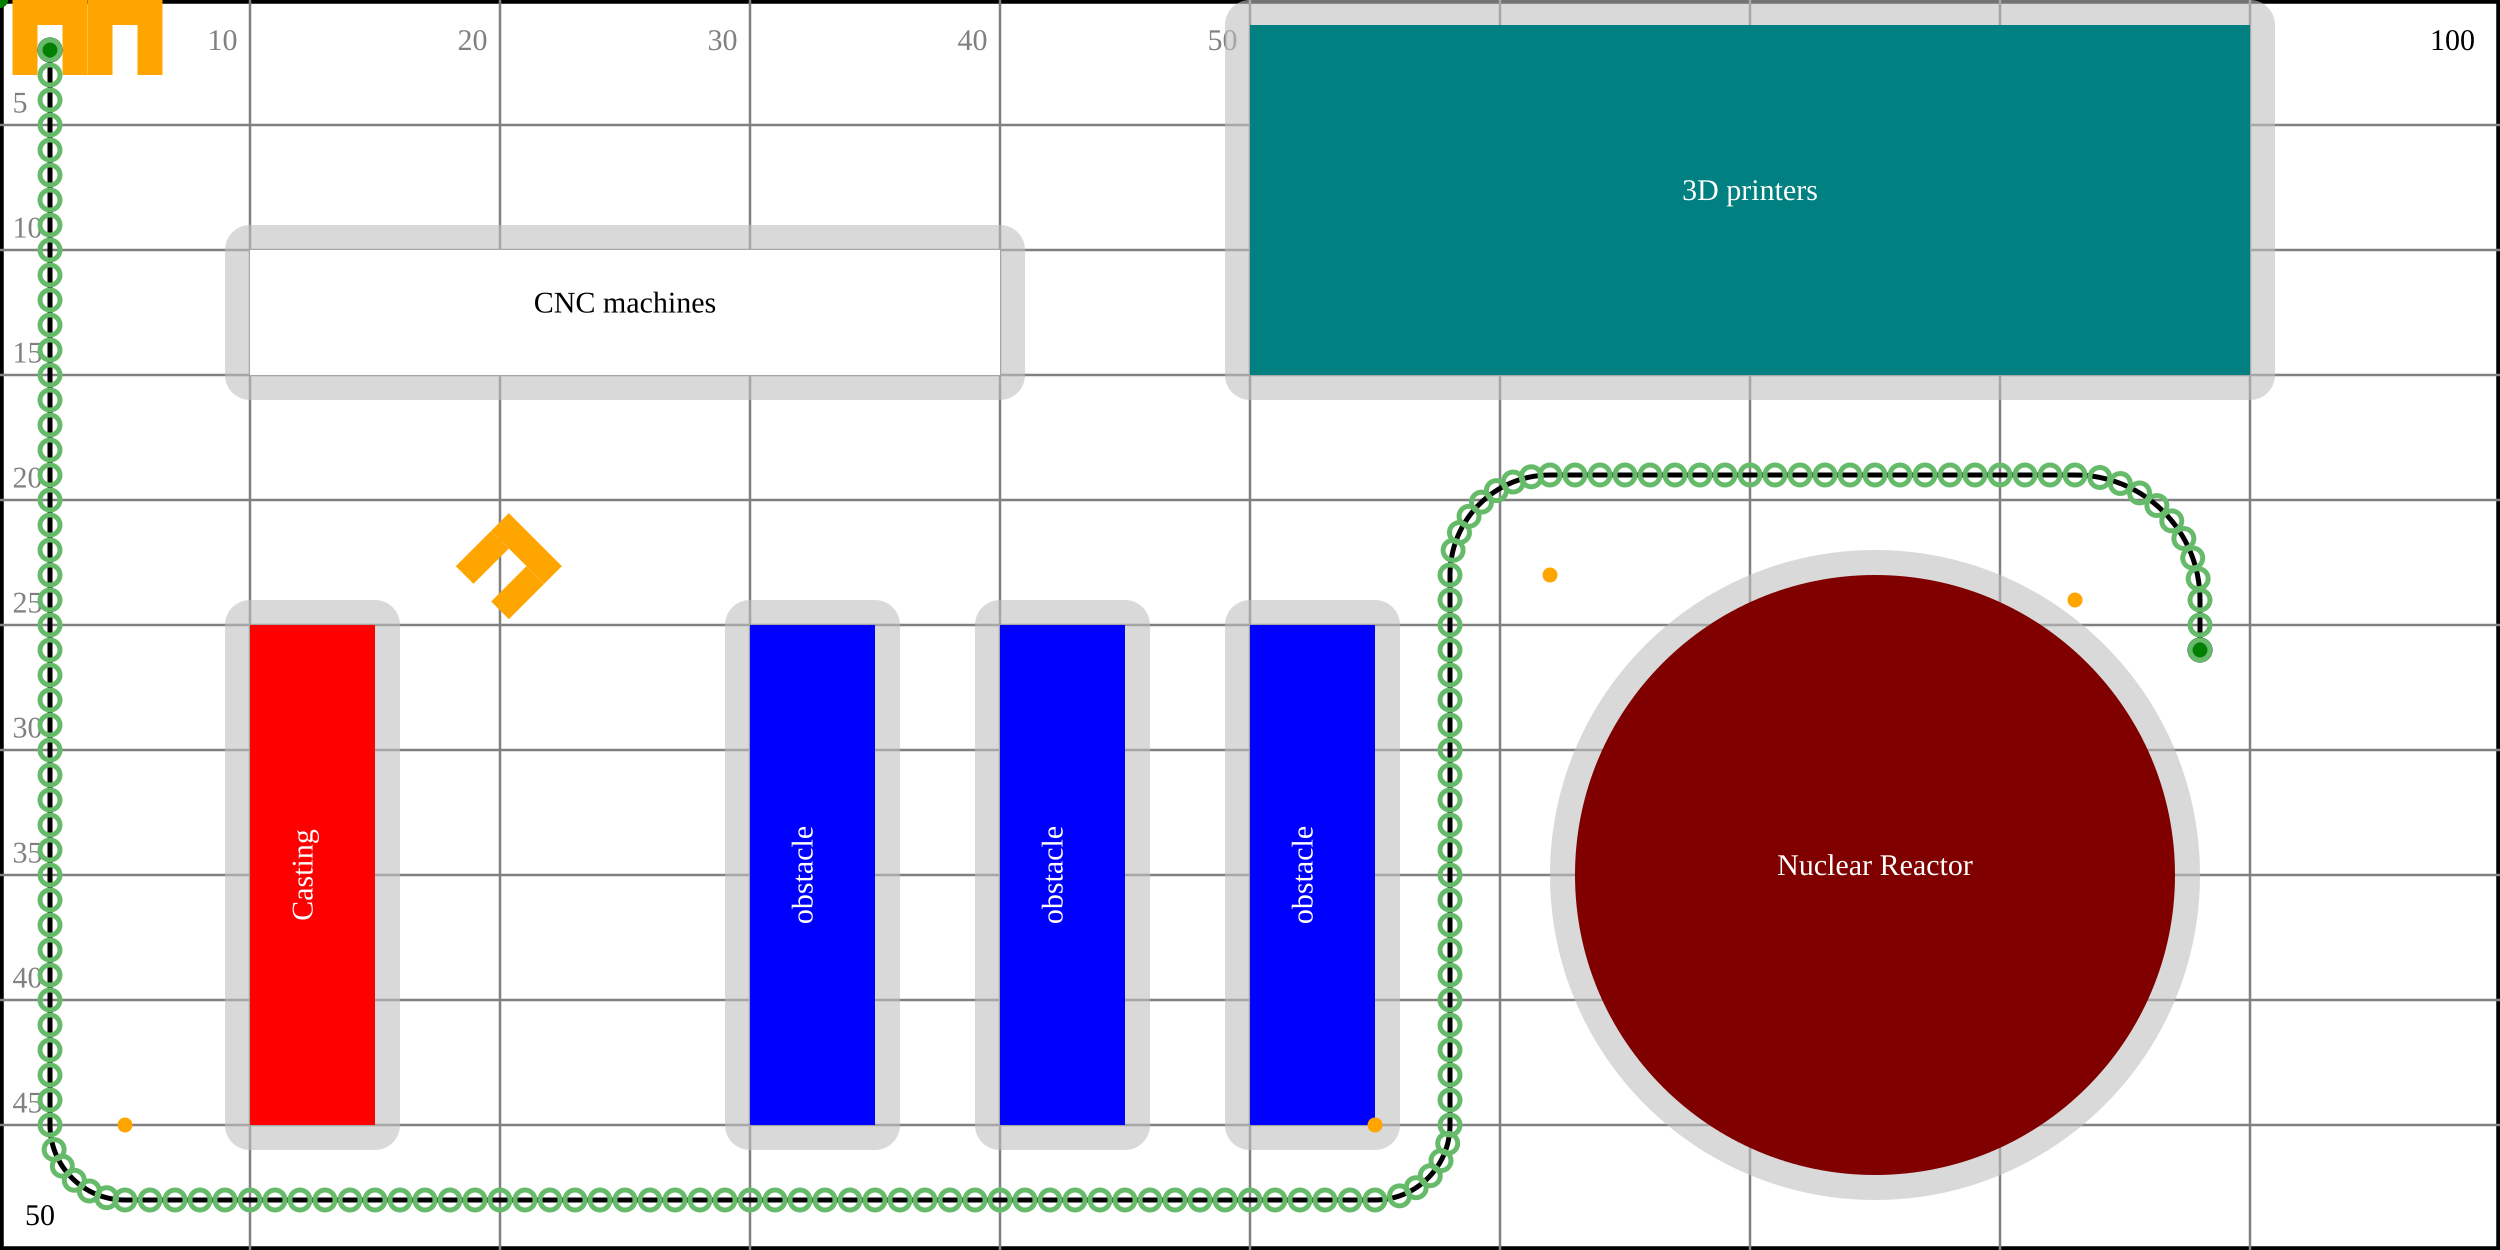
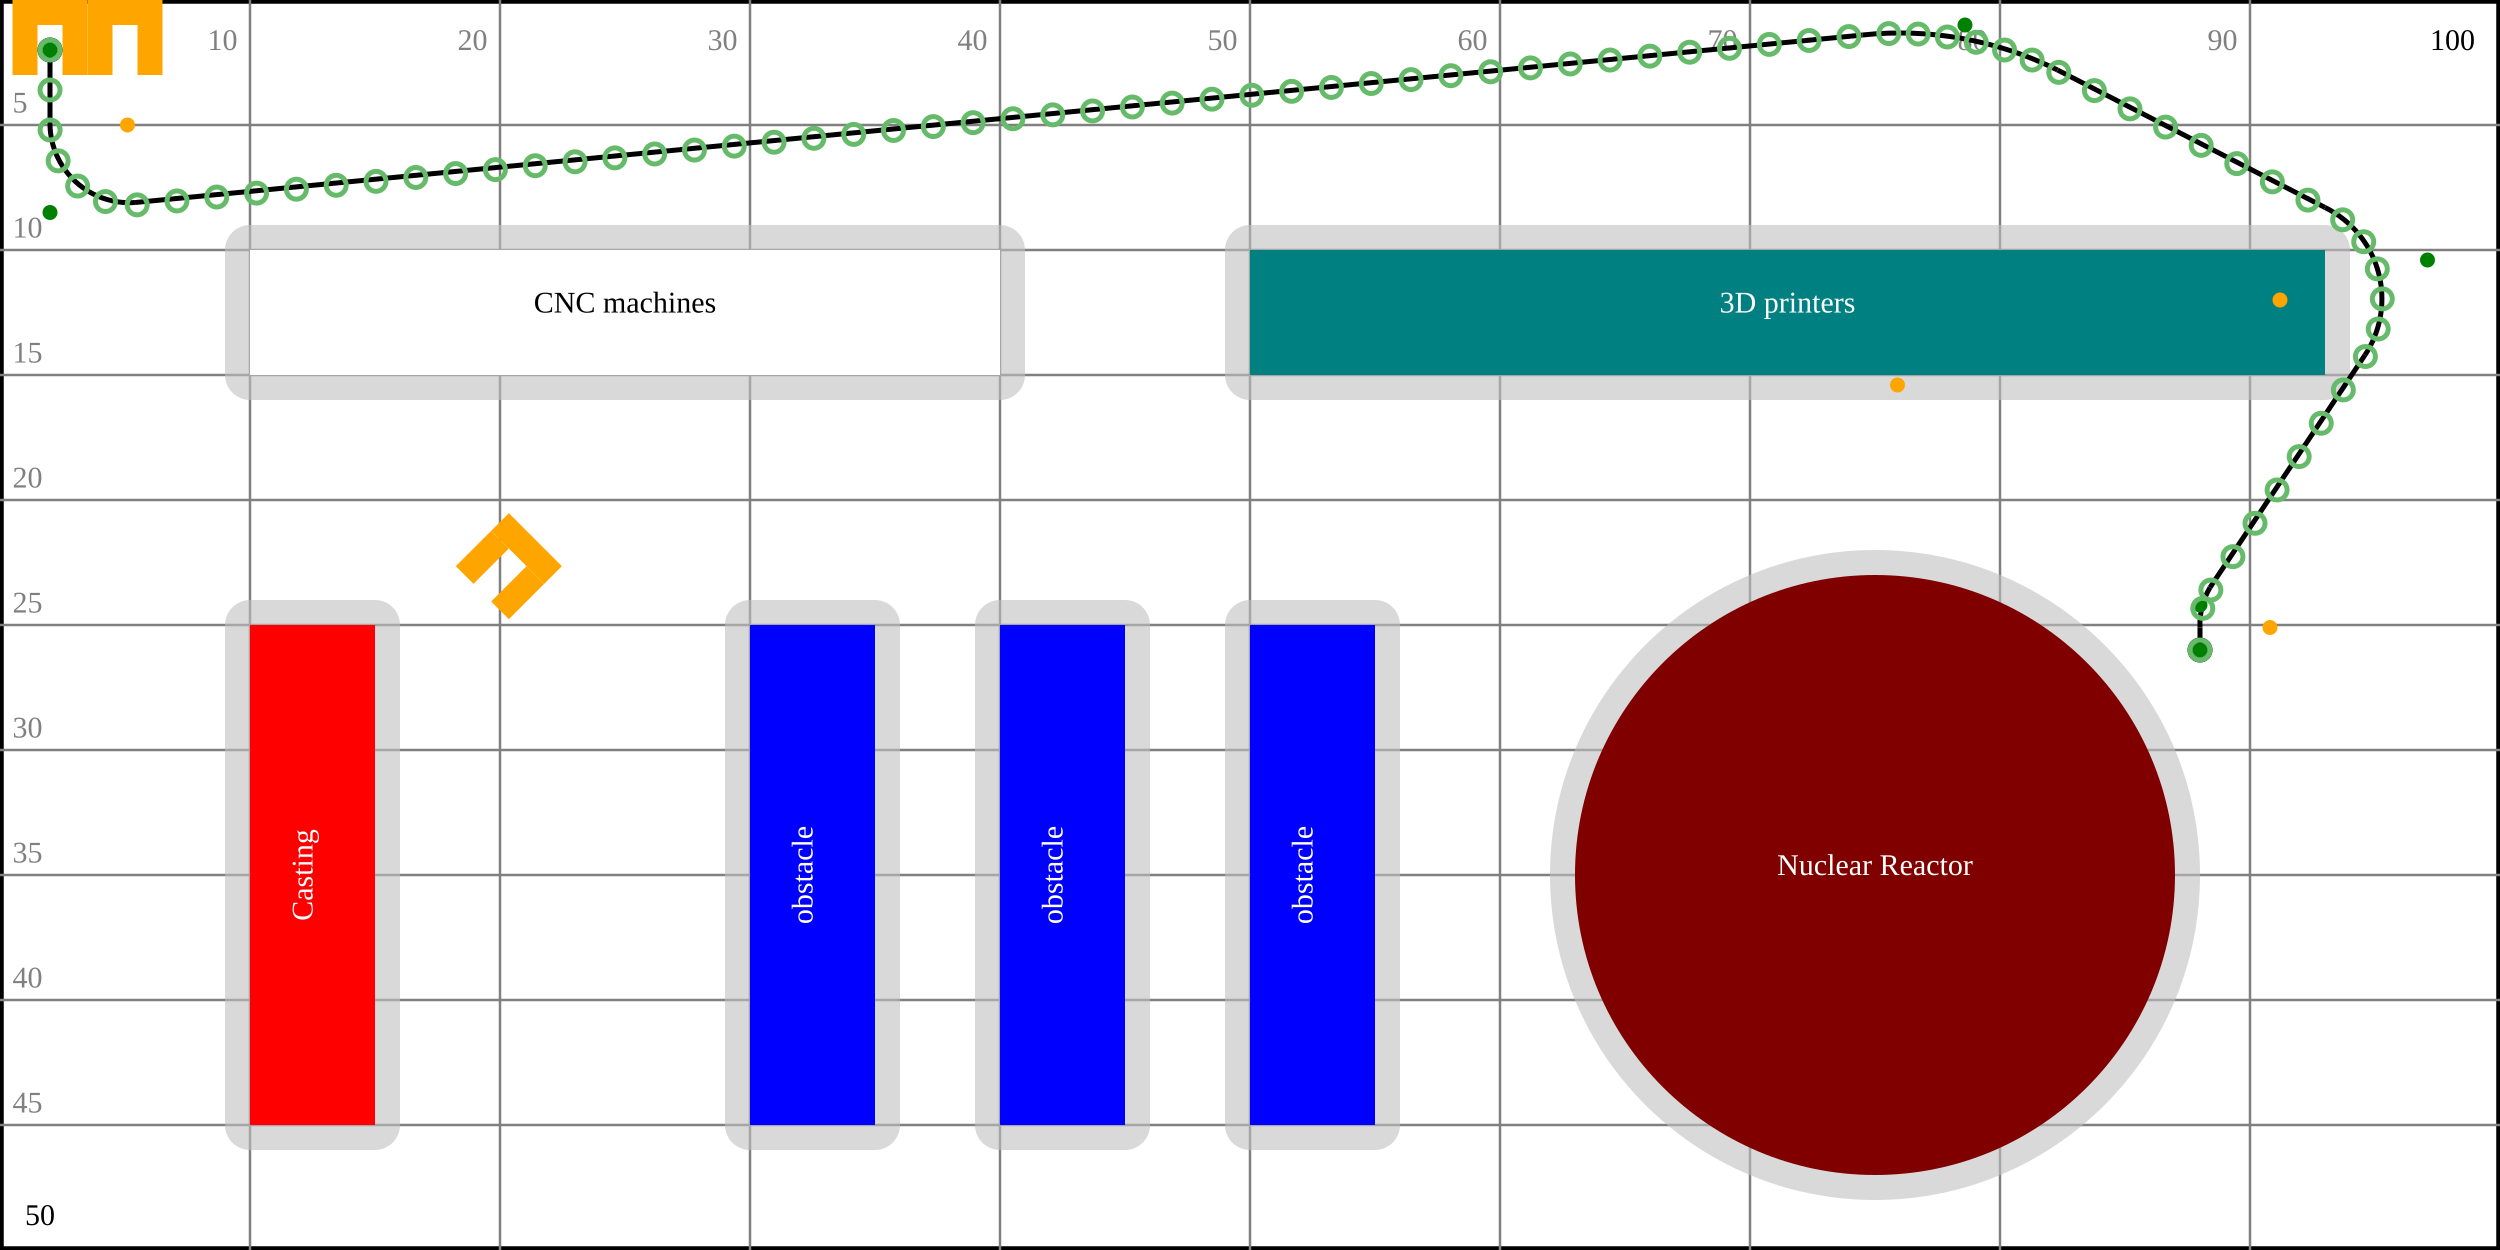
<svg xmlns="http://www.w3.org/2000/svg" width="1000" height="500" version="1.1">
  <rect x="0" y="0" width="1000" height="500" fill="none" stroke="black" stroke-width="3" />
  <text x="990" y="20" font-size="12" text-anchor="end">100</text>
  <text x="10" y="490" font-size="12">50</text>
  <line x1="0" y1="50" x2="1000" y2="50" stroke="gray" stroke-width="1" />
  <text x="5" y="45" font-size="12" fill="gray">5</text>
  <line x1="100" y1="0" x2="100" y2="500" stroke="gray" stroke-width="1" />
  <text x="95" y="20" font-size="12" fill="gray" text-anchor="end">10</text>
  <line x1="0" y1="100" x2="1000" y2="100" stroke="gray" stroke-width="1" />
  <text x="5" y="95" font-size="12" fill="gray">10</text>
  <line x1="200" y1="0" x2="200" y2="500" stroke="gray" stroke-width="1" />
  <text x="195" y="20" font-size="12" fill="gray" text-anchor="end">20</text>
  <line x1="0" y1="150" x2="1000" y2="150" stroke="gray" stroke-width="1" />
  <text x="5" y="145" font-size="12" fill="gray">15</text>
  <line x1="300" y1="0" x2="300" y2="500" stroke="gray" stroke-width="1" />
  <text x="295" y="20" font-size="12" fill="gray" text-anchor="end">30</text>
  <line x1="0" y1="200" x2="1000" y2="200" stroke="gray" stroke-width="1" />
  <text x="5" y="195" font-size="12" fill="gray">20</text>
  <line x1="400" y1="0" x2="400" y2="500" stroke="gray" stroke-width="1" />
  <text x="395" y="20" font-size="12" fill="gray" text-anchor="end">40</text>
  <line x1="0" y1="250" x2="1000" y2="250" stroke="gray" stroke-width="1" />
  <text x="5" y="245" font-size="12" fill="gray">25</text>
  <line x1="500" y1="0" x2="500" y2="500" stroke="gray" stroke-width="1" />
  <text x="495" y="20" font-size="12" fill="gray" text-anchor="end">50</text>
  <line x1="0" y1="300" x2="1000" y2="300" stroke="gray" stroke-width="1" />
  <text x="5" y="295" font-size="12" fill="gray">30</text>
  <line x1="600" y1="0" x2="600" y2="500" stroke="gray" stroke-width="1" />
  <text x="595" y="20" font-size="12" fill="gray" text-anchor="end">60</text>
  <line x1="0" y1="350" x2="1000" y2="350" stroke="gray" stroke-width="1" />
  <text x="5" y="345" font-size="12" fill="gray">35</text>
  <line x1="700" y1="0" x2="700" y2="500" stroke="gray" stroke-width="1" />
  <text x="695" y="20" font-size="12" fill="gray" text-anchor="end">70</text>
  <line x1="0" y1="400" x2="1000" y2="400" stroke="gray" stroke-width="1" />
  <text x="5" y="395" font-size="12" fill="gray">40</text>
  <line x1="800" y1="0" x2="800" y2="500" stroke="gray" stroke-width="1" />
  <text x="795" y="20" font-size="12" fill="gray" text-anchor="end">80</text>
  <line x1="0" y1="450" x2="1000" y2="450" stroke="gray" stroke-width="1" />
  <text x="5" y="445" font-size="12" fill="gray">45</text>
  <line x1="900" y1="0" x2="900" y2="500" stroke="gray" stroke-width="1" />
  <text x="895" y="20" font-size="12" fill="gray" text-anchor="end">90</text>
  <rect x="90" y="90" width="320" height="70" rx="10" ry="10" fill="rgba(192,192,192,0.6)" />
  <rect x="100" y="100" width="300" height="50" fill="rgb(255,255,255)" />
  <text x="250" y="125" fill="rgb(0,0,0)" text-anchor="middle" alignment-baseline="middle">CNC machines</text>
-   <rect x="490" y="0" width="420" height="160" rx="10" ry="10" fill="rgba(192,192,192,0.6)" />
-   <rect x="500" y="10" width="400" height="140" fill="rgb(0,128,128)" />
-   <text x="700" y="80" fill="rgb(255,255,255)" text-anchor="middle" alignment-baseline="middle">3D printers</text>
+   <rect x="490" y="90" width="450" height="70" rx="10" ry="10" fill="rgba(192,192,192,0.6)" />
+   <rect x="500" y="100" width="430" height="50" fill="rgb(0,128,128)" />
+   <text x="715" y="125" fill="rgb(255,255,255)" text-anchor="middle" alignment-baseline="middle">3D printers</text>
  <rect x="90" y="240" width="70" height="220" rx="10" ry="10" fill="rgba(192,192,192,0.6)" />
  <rect x="100" y="250" width="50" height="200" fill="rgb(255,0,0)" />
  <text x="125" y="350" fill="rgb(255,255,255)" text-anchor="middle" alignment-baseline="middle" transform="rotate(270 125,350)">Casting</text>
  <rect x="290" y="240" width="70" height="220" rx="10" ry="10" fill="rgba(192,192,192,0.6)" />
  <rect x="300" y="250" width="50" height="200" fill="rgb(0,0,255)" />
  <text x="325" y="350" fill="rgb(255,255,255)" text-anchor="middle" alignment-baseline="middle" transform="rotate(270 325,350)">obstacle</text>
  <rect x="390" y="240" width="70" height="220" rx="10" ry="10" fill="rgba(192,192,192,0.6)" />
  <rect x="400" y="250" width="50" height="200" fill="rgb(0,0,255)" />
  <text x="425" y="350" fill="rgb(255,255,255)" text-anchor="middle" alignment-baseline="middle" transform="rotate(270 425,350)">obstacle</text>
  <rect x="490" y="240" width="70" height="220" rx="10" ry="10" fill="rgba(192,192,192,0.6)" />
  <rect x="500" y="250" width="50" height="200" fill="rgb(0,0,255)" />
  <text x="525" y="350" fill="rgb(255,255,255)" text-anchor="middle" alignment-baseline="middle" transform="rotate(270 525,350)">obstacle</text>
  <circle cx="750" cy="350" r="130" fill="rgba(192,192,192,0.6)" />
  <circle cx="750" cy="350" r="120" fill="rgb(128,0,0)" />
  <text x="750" y="350" fill="rgb(255,255,255)" text-anchor="middle" alignment-baseline="middle">Nuclear Reactor</text>
-   <rect x="3.55271e-15" y="15" width="20" height="10" fill="rgb(255,165,0)" transform="rotate(90 10 20)" />
+   <rect x="4.44089e-15" y="15" width="20" height="10" fill="rgb(255,165,0)" transform="rotate(90 10 20)" />
  <rect x="15" y="-10" width="10" height="30" fill="rgb(255,165,0)" transform="rotate(90 20 5)" />
  <rect x="20" y="15" width="20" height="10" fill="rgb(255,165,0)" transform="rotate(90 30 20)" />
  <rect x="30" y="15" width="20" height="10" fill="rgb(255,165,0)" transform="rotate(90 40 20)" />
  <rect x="45" y="-10" width="10" height="30" fill="rgb(255,165,0)" transform="rotate(90 50 5)" />
  <rect x="50" y="15" width="20" height="10" fill="rgb(255,165,0)" transform="rotate(90 60 20)" />
  <rect x="182.929" y="217.929" width="20" height="10" fill="rgb(255,165,0)" transform="rotate(135 192.929 222.929)" />
  <rect x="205.607" y="204.393" width="10" height="30" fill="rgb(255,165,0)" transform="rotate(135 210.607 219.393)" />
  <rect x="197.071" y="232.071" width="20" height="10" fill="rgb(255,165,0)" transform="rotate(135 207.071 237.071)" />
  <circle cx="20" cy="20" r="4" fill="none" stroke="black" stroke-width="2" />
  <circle cx="880" cy="260" r="4" fill="none" stroke="black" stroke-width="2" />
-   <line x1="20" y1="20" x2="20" y2="450" style="stroke:black;stroke-width:2" />
-   <line x1="50" y1="480" x2="550" y2="480" style="stroke:black;stroke-width:2" />
-   <line x1="580" y1="450" x2="580" y2="230" style="stroke:black;stroke-width:2" />
-   <line x1="620" y1="190" x2="830" y2="190" style="stroke:black;stroke-width:2" />
-   <line x1="880" y1="240" x2="880" y2="260" style="stroke:black;stroke-width:2" />
-   <path d="M 20,450 A 30,30 0 0 0 50,480" fill="none" stroke="black" stroke-width="2" />
-   <path d="M 550,480 A 30,30 0 0 0 580,450" fill="none" stroke="black" stroke-width="2" />
-   <path d="M 580,230 A 40,40 0 0 1 620,190" fill="none" stroke="black" stroke-width="2" />
-   <path d="M 830,190 A 50,50 0 0 1 880,240" fill="none" stroke="black" stroke-width="2" />
+   <line x1="20" y1="20" x2="20" y2="50" style="stroke:black;stroke-width:2" />
+   <line x1="54" y1="81" x2="745" y2="14" style="stroke:black;stroke-width:2" />
+   <line x1="823" y1="28" x2="930" y2="83" style="stroke:black;stroke-width:2" />
+   <line x1="946" y1="142" x2="884" y2="235" style="stroke:black;stroke-width:2" />
+   <line x1="880" y1="251" x2="880" y2="260" style="stroke:black;stroke-width:2" />
+   <path d="M 20,50 A 31.756,31.756 0 0 0 54,81" fill="none" stroke="black" stroke-width="2" />
+   <path d="M 745,14 A 141.209,141.209 0 0 1 823,28" fill="none" stroke="black" stroke-width="2" />
+   <path d="M 930,83 A 40.682,40.682 0 0 1 946,142" fill="none" stroke="black" stroke-width="2" />
+   <path d="M 884,235 A 28.966,28.966 0 0 0 880,251" fill="none" stroke="black" stroke-width="2" />
  <circle cx="20" cy="20" r="3" fill="green" />
-   <circle cx="0" cy="0" r="3" fill="green" />
-   <circle cx="0" cy="0" r="3" fill="green" />
-   <circle cx="0" cy="0" r="3" fill="green" />
-   <circle cx="0" cy="0" r="3" fill="green" />
+   <circle cx="20" cy="85" r="3" fill="green" />
+   <circle cx="786" cy="10" r="3" fill="green" />
+   <circle cx="971" cy="104" r="3" fill="green" />
+   <circle cx="880" cy="242" r="3" fill="green" />
  <circle cx="880" cy="260" r="3" fill="green" />
-   <circle cx="0" cy="0" r="3" fill="green" />
-   <circle cx="0" cy="0" r="3" fill="green" />
-   <circle cx="0" cy="0" r="3" fill="green" />
-   <circle cx="0" cy="0" r="3" fill="green" />
-   <circle cx="50" cy="450" r="3" fill="orange" />
-   <circle cx="550" cy="450" r="3" fill="orange" />
-   <circle cx="620" cy="230" r="3" fill="orange" />
-   <circle cx="830" cy="240" r="3" fill="orange" />
+   <circle cx="-2147483648" cy="-2147483648" r="3" fill="green" />
+   <circle cx="-2147483648" cy="-2147483648" r="3" fill="green" />
+   <circle cx="-2147483648" cy="-2147483648" r="3" fill="green" />
+   <circle cx="-2147483648" cy="-2147483648" r="3" fill="green" />
+   <circle cx="51" cy="50" r="3" fill="orange" />
+   <circle cx="759" cy="154" r="3" fill="orange" />
+   <circle cx="912" cy="120" r="3" fill="orange" />
+   <circle cx="908" cy="251" r="3" fill="orange" />
  <circle cx="20" cy="20" r="4" fill="none" stroke="#66BB6A" stroke-width="2" />
-   <circle cx="20" cy="30" r="4" fill="none" stroke="#66BB6A" stroke-width="2" />
-   <circle cx="20" cy="40" r="4" fill="none" stroke="#66BB6A" stroke-width="2" />
-   <circle cx="20" cy="50" r="4" fill="none" stroke="#66BB6A" stroke-width="2" />
-   <circle cx="20" cy="60" r="4" fill="none" stroke="#66BB6A" stroke-width="2" />
-   <circle cx="20" cy="70" r="4" fill="none" stroke="#66BB6A" stroke-width="2" />
-   <circle cx="20" cy="80" r="4" fill="none" stroke="#66BB6A" stroke-width="2" />
-   <circle cx="20" cy="90" r="4" fill="none" stroke="#66BB6A" stroke-width="2" />
-   <circle cx="20" cy="100" r="4" fill="none" stroke="#66BB6A" stroke-width="2" />
-   <circle cx="20" cy="110" r="4" fill="none" stroke="#66BB6A" stroke-width="2" />
-   <circle cx="20" cy="120" r="4" fill="none" stroke="#66BB6A" stroke-width="2" />
-   <circle cx="20" cy="130" r="4" fill="none" stroke="#66BB6A" stroke-width="2" />
-   <circle cx="20" cy="140" r="4" fill="none" stroke="#66BB6A" stroke-width="2" />
-   <circle cx="20" cy="150" r="4" fill="none" stroke="#66BB6A" stroke-width="2" />
-   <circle cx="20" cy="160" r="4" fill="none" stroke="#66BB6A" stroke-width="2" />
-   <circle cx="20" cy="170" r="4" fill="none" stroke="#66BB6A" stroke-width="2" />
-   <circle cx="20" cy="180" r="4" fill="none" stroke="#66BB6A" stroke-width="2" />
-   <circle cx="20" cy="190" r="4" fill="none" stroke="#66BB6A" stroke-width="2" />
-   <circle cx="20" cy="200" r="4" fill="none" stroke="#66BB6A" stroke-width="2" />
-   <circle cx="20" cy="210" r="4" fill="none" stroke="#66BB6A" stroke-width="2" />
-   <circle cx="20" cy="220" r="4" fill="none" stroke="#66BB6A" stroke-width="2" />
-   <circle cx="20" cy="230" r="4" fill="none" stroke="#66BB6A" stroke-width="2" />
-   <circle cx="20" cy="240" r="4" fill="none" stroke="#66BB6A" stroke-width="2" />
-   <circle cx="20" cy="250" r="4" fill="none" stroke="#66BB6A" stroke-width="2" />
-   <circle cx="20" cy="260" r="4" fill="none" stroke="#66BB6A" stroke-width="2" />
-   <circle cx="20" cy="270" r="4" fill="none" stroke="#66BB6A" stroke-width="2" />
-   <circle cx="20" cy="280" r="4" fill="none" stroke="#66BB6A" stroke-width="2" />
-   <circle cx="20" cy="290" r="4" fill="none" stroke="#66BB6A" stroke-width="2" />
-   <circle cx="20" cy="300" r="4" fill="none" stroke="#66BB6A" stroke-width="2" />
-   <circle cx="20" cy="310" r="4" fill="none" stroke="#66BB6A" stroke-width="2" />
-   <circle cx="20" cy="320" r="4" fill="none" stroke="#66BB6A" stroke-width="2" />
-   <circle cx="20" cy="330" r="4" fill="none" stroke="#66BB6A" stroke-width="2" />
-   <circle cx="20" cy="340" r="4" fill="none" stroke="#66BB6A" stroke-width="2" />
-   <circle cx="20" cy="350" r="4" fill="none" stroke="#66BB6A" stroke-width="2" />
-   <circle cx="20" cy="360" r="4" fill="none" stroke="#66BB6A" stroke-width="2" />
-   <circle cx="20" cy="370" r="4" fill="none" stroke="#66BB6A" stroke-width="2" />
-   <circle cx="20" cy="380" r="4" fill="none" stroke="#66BB6A" stroke-width="2" />
-   <circle cx="20" cy="390" r="4" fill="none" stroke="#66BB6A" stroke-width="2" />
-   <circle cx="20" cy="400" r="4" fill="none" stroke="#66BB6A" stroke-width="2" />
-   <circle cx="20" cy="410" r="4" fill="none" stroke="#66BB6A" stroke-width="2" />
-   <circle cx="20" cy="420" r="4" fill="none" stroke="#66BB6A" stroke-width="2" />
-   <circle cx="20" cy="430" r="4" fill="none" stroke="#66BB6A" stroke-width="2" />
-   <circle cx="20" cy="440" r="4" fill="none" stroke="#66BB6A" stroke-width="2" />
-   <circle cx="20" cy="450" r="4" fill="none" stroke="#66BB6A" stroke-width="2" />
-   <circle cx="21.651" cy="459.816" r="4" fill="none" stroke="#66BB6A" stroke-width="2" />
-   <circle cx="24.92" cy="466.461" r="4" fill="none" stroke="#66BB6A" stroke-width="2" />
-   <circle cx="29.717" cy="472.104" r="4" fill="none" stroke="#66BB6A" stroke-width="2" />
-   <circle cx="35.749" cy="476.399" r="4" fill="none" stroke="#66BB6A" stroke-width="2" />
-   <circle cx="42.651" cy="479.086" r="4" fill="none" stroke="#66BB6A" stroke-width="2" />
-   <circle cx="50" cy="480" r="4" fill="none" stroke="#66BB6A" stroke-width="2" />
-   <circle cx="60" cy="480" r="4" fill="none" stroke="#66BB6A" stroke-width="2" />
-   <circle cx="70" cy="480" r="4" fill="none" stroke="#66BB6A" stroke-width="2" />
-   <circle cx="80" cy="480" r="4" fill="none" stroke="#66BB6A" stroke-width="2" />
-   <circle cx="90" cy="480" r="4" fill="none" stroke="#66BB6A" stroke-width="2" />
-   <circle cx="100" cy="480" r="4" fill="none" stroke="#66BB6A" stroke-width="2" />
-   <circle cx="110" cy="480" r="4" fill="none" stroke="#66BB6A" stroke-width="2" />
-   <circle cx="120" cy="480" r="4" fill="none" stroke="#66BB6A" stroke-width="2" />
-   <circle cx="130" cy="480" r="4" fill="none" stroke="#66BB6A" stroke-width="2" />
-   <circle cx="140" cy="480" r="4" fill="none" stroke="#66BB6A" stroke-width="2" />
-   <circle cx="150" cy="480" r="4" fill="none" stroke="#66BB6A" stroke-width="2" />
-   <circle cx="160" cy="480" r="4" fill="none" stroke="#66BB6A" stroke-width="2" />
-   <circle cx="170" cy="480" r="4" fill="none" stroke="#66BB6A" stroke-width="2" />
-   <circle cx="180" cy="480" r="4" fill="none" stroke="#66BB6A" stroke-width="2" />
-   <circle cx="190" cy="480" r="4" fill="none" stroke="#66BB6A" stroke-width="2" />
-   <circle cx="200" cy="480" r="4" fill="none" stroke="#66BB6A" stroke-width="2" />
-   <circle cx="210" cy="480" r="4" fill="none" stroke="#66BB6A" stroke-width="2" />
-   <circle cx="220" cy="480" r="4" fill="none" stroke="#66BB6A" stroke-width="2" />
-   <circle cx="230" cy="480" r="4" fill="none" stroke="#66BB6A" stroke-width="2" />
-   <circle cx="240" cy="480" r="4" fill="none" stroke="#66BB6A" stroke-width="2" />
-   <circle cx="250" cy="480" r="4" fill="none" stroke="#66BB6A" stroke-width="2" />
-   <circle cx="260" cy="480" r="4" fill="none" stroke="#66BB6A" stroke-width="2" />
-   <circle cx="270" cy="480" r="4" fill="none" stroke="#66BB6A" stroke-width="2" />
-   <circle cx="280" cy="480" r="4" fill="none" stroke="#66BB6A" stroke-width="2" />
-   <circle cx="290" cy="480" r="4" fill="none" stroke="#66BB6A" stroke-width="2" />
-   <circle cx="300" cy="480" r="4" fill="none" stroke="#66BB6A" stroke-width="2" />
-   <circle cx="310" cy="480" r="4" fill="none" stroke="#66BB6A" stroke-width="2" />
-   <circle cx="320" cy="480" r="4" fill="none" stroke="#66BB6A" stroke-width="2" />
-   <circle cx="330" cy="480" r="4" fill="none" stroke="#66BB6A" stroke-width="2" />
-   <circle cx="340" cy="480" r="4" fill="none" stroke="#66BB6A" stroke-width="2" />
-   <circle cx="350" cy="480" r="4" fill="none" stroke="#66BB6A" stroke-width="2" />
-   <circle cx="360" cy="480" r="4" fill="none" stroke="#66BB6A" stroke-width="2" />
-   <circle cx="370" cy="480" r="4" fill="none" stroke="#66BB6A" stroke-width="2" />
-   <circle cx="380" cy="480" r="4" fill="none" stroke="#66BB6A" stroke-width="2" />
-   <circle cx="390" cy="480" r="4" fill="none" stroke="#66BB6A" stroke-width="2" />
-   <circle cx="400" cy="480" r="4" fill="none" stroke="#66BB6A" stroke-width="2" />
-   <circle cx="410" cy="480" r="4" fill="none" stroke="#66BB6A" stroke-width="2" />
-   <circle cx="420" cy="480" r="4" fill="none" stroke="#66BB6A" stroke-width="2" />
-   <circle cx="430" cy="480" r="4" fill="none" stroke="#66BB6A" stroke-width="2" />
-   <circle cx="440" cy="480" r="4" fill="none" stroke="#66BB6A" stroke-width="2" />
-   <circle cx="450" cy="480" r="4" fill="none" stroke="#66BB6A" stroke-width="2" />
-   <circle cx="460" cy="480" r="4" fill="none" stroke="#66BB6A" stroke-width="2" />
-   <circle cx="470" cy="480" r="4" fill="none" stroke="#66BB6A" stroke-width="2" />
-   <circle cx="480" cy="480" r="4" fill="none" stroke="#66BB6A" stroke-width="2" />
-   <circle cx="490" cy="480" r="4" fill="none" stroke="#66BB6A" stroke-width="2" />
-   <circle cx="500" cy="480" r="4" fill="none" stroke="#66BB6A" stroke-width="2" />
-   <circle cx="510" cy="480" r="4" fill="none" stroke="#66BB6A" stroke-width="2" />
-   <circle cx="520" cy="480" r="4" fill="none" stroke="#66BB6A" stroke-width="2" />
-   <circle cx="530" cy="480" r="4" fill="none" stroke="#66BB6A" stroke-width="2" />
-   <circle cx="540" cy="480" r="4" fill="none" stroke="#66BB6A" stroke-width="2" />
-   <circle cx="550" cy="480" r="4" fill="none" stroke="#66BB6A" stroke-width="2" />
-   <circle cx="559.816" cy="478.349" r="4" fill="none" stroke="#66BB6A" stroke-width="2" />
-   <circle cx="566.461" cy="475.08" r="4" fill="none" stroke="#66BB6A" stroke-width="2" />
-   <circle cx="572.104" cy="470.283" r="4" fill="none" stroke="#66BB6A" stroke-width="2" />
-   <circle cx="576.399" cy="464.251" r="4" fill="none" stroke="#66BB6A" stroke-width="2" />
-   <circle cx="579.086" cy="457.349" r="4" fill="none" stroke="#66BB6A" stroke-width="2" />
-   <circle cx="580" cy="450" r="4" fill="none" stroke="#66BB6A" stroke-width="2" />
-   <circle cx="580" cy="440" r="4" fill="none" stroke="#66BB6A" stroke-width="2" />
-   <circle cx="580" cy="430" r="4" fill="none" stroke="#66BB6A" stroke-width="2" />
-   <circle cx="580" cy="420" r="4" fill="none" stroke="#66BB6A" stroke-width="2" />
-   <circle cx="580" cy="410" r="4" fill="none" stroke="#66BB6A" stroke-width="2" />
-   <circle cx="580" cy="400" r="4" fill="none" stroke="#66BB6A" stroke-width="2" />
-   <circle cx="580" cy="390" r="4" fill="none" stroke="#66BB6A" stroke-width="2" />
-   <circle cx="580" cy="380" r="4" fill="none" stroke="#66BB6A" stroke-width="2" />
-   <circle cx="580" cy="370" r="4" fill="none" stroke="#66BB6A" stroke-width="2" />
-   <circle cx="580" cy="360" r="4" fill="none" stroke="#66BB6A" stroke-width="2" />
-   <circle cx="580" cy="350" r="4" fill="none" stroke="#66BB6A" stroke-width="2" />
-   <circle cx="580" cy="340" r="4" fill="none" stroke="#66BB6A" stroke-width="2" />
-   <circle cx="580" cy="330" r="4" fill="none" stroke="#66BB6A" stroke-width="2" />
-   <circle cx="580" cy="320" r="4" fill="none" stroke="#66BB6A" stroke-width="2" />
-   <circle cx="580" cy="310" r="4" fill="none" stroke="#66BB6A" stroke-width="2" />
-   <circle cx="580" cy="300" r="4" fill="none" stroke="#66BB6A" stroke-width="2" />
-   <circle cx="580" cy="290" r="4" fill="none" stroke="#66BB6A" stroke-width="2" />
-   <circle cx="580" cy="280" r="4" fill="none" stroke="#66BB6A" stroke-width="2" />
-   <circle cx="580" cy="270" r="4" fill="none" stroke="#66BB6A" stroke-width="2" />
-   <circle cx="580" cy="260" r="4" fill="none" stroke="#66BB6A" stroke-width="2" />
-   <circle cx="580" cy="250" r="4" fill="none" stroke="#66BB6A" stroke-width="2" />
-   <circle cx="580" cy="240" r="4" fill="none" stroke="#66BB6A" stroke-width="2" />
-   <circle cx="580" cy="230" r="4" fill="none" stroke="#66BB6A" stroke-width="2" />
-   <circle cx="581.244" cy="220.104" r="4" fill="none" stroke="#66BB6A" stroke-width="2" />
-   <circle cx="583.788" cy="213.01" r="4" fill="none" stroke="#66BB6A" stroke-width="2" />
-   <circle cx="587.617" cy="206.519" r="4" fill="none" stroke="#66BB6A" stroke-width="2" />
-   <circle cx="592.596" cy="200.862" r="4" fill="none" stroke="#66BB6A" stroke-width="2" />
-   <circle cx="598.548" cy="196.239" r="4" fill="none" stroke="#66BB6A" stroke-width="2" />
-   <circle cx="605.261" cy="192.815" r="4" fill="none" stroke="#66BB6A" stroke-width="2" />
-   <circle cx="612.497" cy="190.71" r="4" fill="none" stroke="#66BB6A" stroke-width="2" />
-   <circle cx="620" cy="190" r="4" fill="none" stroke="#66BB6A" stroke-width="2" />
-   <circle cx="630" cy="190" r="4" fill="none" stroke="#66BB6A" stroke-width="2" />
-   <circle cx="640" cy="190" r="4" fill="none" stroke="#66BB6A" stroke-width="2" />
-   <circle cx="650" cy="190" r="4" fill="none" stroke="#66BB6A" stroke-width="2" />
-   <circle cx="660" cy="190" r="4" fill="none" stroke="#66BB6A" stroke-width="2" />
-   <circle cx="670" cy="190" r="4" fill="none" stroke="#66BB6A" stroke-width="2" />
-   <circle cx="680" cy="190" r="4" fill="none" stroke="#66BB6A" stroke-width="2" />
-   <circle cx="690" cy="190" r="4" fill="none" stroke="#66BB6A" stroke-width="2" />
-   <circle cx="700" cy="190" r="4" fill="none" stroke="#66BB6A" stroke-width="2" />
-   <circle cx="710" cy="190" r="4" fill="none" stroke="#66BB6A" stroke-width="2" />
-   <circle cx="720" cy="190" r="4" fill="none" stroke="#66BB6A" stroke-width="2" />
-   <circle cx="730" cy="190" r="4" fill="none" stroke="#66BB6A" stroke-width="2" />
-   <circle cx="740" cy="190" r="4" fill="none" stroke="#66BB6A" stroke-width="2" />
-   <circle cx="750" cy="190" r="4" fill="none" stroke="#66BB6A" stroke-width="2" />
-   <circle cx="760" cy="190" r="4" fill="none" stroke="#66BB6A" stroke-width="2" />
-   <circle cx="770" cy="190" r="4" fill="none" stroke="#66BB6A" stroke-width="2" />
-   <circle cx="780" cy="190" r="4" fill="none" stroke="#66BB6A" stroke-width="2" />
-   <circle cx="790" cy="190" r="4" fill="none" stroke="#66BB6A" stroke-width="2" />
-   <circle cx="800" cy="190" r="4" fill="none" stroke="#66BB6A" stroke-width="2" />
-   <circle cx="810" cy="190" r="4" fill="none" stroke="#66BB6A" stroke-width="2" />
-   <circle cx="820" cy="190" r="4" fill="none" stroke="#66BB6A" stroke-width="2" />
-   <circle cx="830" cy="190" r="4" fill="none" stroke="#66BB6A" stroke-width="2" />
-   <circle cx="839.933" cy="190.997" r="4" fill="none" stroke="#66BB6A" stroke-width="2" />
-   <circle cx="848.144" cy="193.408" r="4" fill="none" stroke="#66BB6A" stroke-width="2" />
-   <circle cx="855.822" cy="197.184" r="4" fill="none" stroke="#66BB6A" stroke-width="2" />
-   <circle cx="862.745" cy="202.214" r="4" fill="none" stroke="#66BB6A" stroke-width="2" />
-   <circle cx="868.708" cy="208.351" r="4" fill="none" stroke="#66BB6A" stroke-width="2" />
-   <circle cx="873.538" cy="215.415" r="4" fill="none" stroke="#66BB6A" stroke-width="2" />
-   <circle cx="877.093" cy="223.198" r="4" fill="none" stroke="#66BB6A" stroke-width="2" />
-   <circle cx="879.268" cy="231.474" r="4" fill="none" stroke="#66BB6A" stroke-width="2" />
-   <circle cx="880" cy="240" r="4" fill="none" stroke="#66BB6A" stroke-width="2" />
-   <circle cx="880" cy="250" r="4" fill="none" stroke="#66BB6A" stroke-width="2" />
+   <circle cx="20" cy="36" r="4" fill="none" stroke="#66BB6A" stroke-width="2" />
+   <circle cx="20.043" cy="51.999" r="4" fill="none" stroke="#66BB6A" stroke-width="2" />
+   <circle cx="23.251" cy="64.335" r="4" fill="none" stroke="#66BB6A" stroke-width="2" />
+   <circle cx="31.051" cy="74.417" r="4" fill="none" stroke="#66BB6A" stroke-width="2" />
+   <circle cx="42.186" cy="80.619" r="4" fill="none" stroke="#66BB6A" stroke-width="2" />
+   <circle cx="54.864" cy="81.943" r="4" fill="none" stroke="#66BB6A" stroke-width="2" />
+   <circle cx="70.787" cy="80.377" r="4" fill="none" stroke="#66BB6A" stroke-width="2" />
+   <circle cx="86.71" cy="78.812" r="4" fill="none" stroke="#66BB6A" stroke-width="2" />
+   <circle cx="102.633" cy="77.246" r="4" fill="none" stroke="#66BB6A" stroke-width="2" />
+   <circle cx="118.557" cy="75.68" r="4" fill="none" stroke="#66BB6A" stroke-width="2" />
+   <circle cx="134.48" cy="74.115" r="4" fill="none" stroke="#66BB6A" stroke-width="2" />
+   <circle cx="150.403" cy="72.549" r="4" fill="none" stroke="#66BB6A" stroke-width="2" />
+   <circle cx="166.326" cy="70.984" r="4" fill="none" stroke="#66BB6A" stroke-width="2" />
+   <circle cx="182.25" cy="69.418" r="4" fill="none" stroke="#66BB6A" stroke-width="2" />
+   <circle cx="198.173" cy="67.853" r="4" fill="none" stroke="#66BB6A" stroke-width="2" />
+   <circle cx="214.096" cy="66.287" r="4" fill="none" stroke="#66BB6A" stroke-width="2" />
+   <circle cx="230.019" cy="64.721" r="4" fill="none" stroke="#66BB6A" stroke-width="2" />
+   <circle cx="245.942" cy="63.156" r="4" fill="none" stroke="#66BB6A" stroke-width="2" />
+   <circle cx="261.866" cy="61.59" r="4" fill="none" stroke="#66BB6A" stroke-width="2" />
+   <circle cx="277.789" cy="60.025" r="4" fill="none" stroke="#66BB6A" stroke-width="2" />
+   <circle cx="293.712" cy="58.459" r="4" fill="none" stroke="#66BB6A" stroke-width="2" />
+   <circle cx="309.635" cy="56.894" r="4" fill="none" stroke="#66BB6A" stroke-width="2" />
+   <circle cx="325.559" cy="55.328" r="4" fill="none" stroke="#66BB6A" stroke-width="2" />
+   <circle cx="341.482" cy="53.762" r="4" fill="none" stroke="#66BB6A" stroke-width="2" />
+   <circle cx="357.405" cy="52.197" r="4" fill="none" stroke="#66BB6A" stroke-width="2" />
+   <circle cx="373.328" cy="50.631" r="4" fill="none" stroke="#66BB6A" stroke-width="2" />
+   <circle cx="389.251" cy="49.066" r="4" fill="none" stroke="#66BB6A" stroke-width="2" />
+   <circle cx="405.175" cy="47.5" r="4" fill="none" stroke="#66BB6A" stroke-width="2" />
+   <circle cx="421.098" cy="45.934" r="4" fill="none" stroke="#66BB6A" stroke-width="2" />
+   <circle cx="437.021" cy="44.369" r="4" fill="none" stroke="#66BB6A" stroke-width="2" />
+   <circle cx="452.944" cy="42.803" r="4" fill="none" stroke="#66BB6A" stroke-width="2" />
+   <circle cx="468.868" cy="41.238" r="4" fill="none" stroke="#66BB6A" stroke-width="2" />
+   <circle cx="484.791" cy="39.672" r="4" fill="none" stroke="#66BB6A" stroke-width="2" />
+   <circle cx="500.714" cy="38.107" r="4" fill="none" stroke="#66BB6A" stroke-width="2" />
+   <circle cx="516.637" cy="36.541" r="4" fill="none" stroke="#66BB6A" stroke-width="2" />
+   <circle cx="532.56" cy="34.975" r="4" fill="none" stroke="#66BB6A" stroke-width="2" />
+   <circle cx="548.484" cy="33.41" r="4" fill="none" stroke="#66BB6A" stroke-width="2" />
+   <circle cx="564.407" cy="31.844" r="4" fill="none" stroke="#66BB6A" stroke-width="2" />
+   <circle cx="580.33" cy="30.279" r="4" fill="none" stroke="#66BB6A" stroke-width="2" />
+   <circle cx="596.253" cy="28.713" r="4" fill="none" stroke="#66BB6A" stroke-width="2" />
+   <circle cx="612.177" cy="27.148" r="4" fill="none" stroke="#66BB6A" stroke-width="2" />
+   <circle cx="628.1" cy="25.582" r="4" fill="none" stroke="#66BB6A" stroke-width="2" />
+   <circle cx="644.023" cy="24.016" r="4" fill="none" stroke="#66BB6A" stroke-width="2" />
+   <circle cx="659.946" cy="22.451" r="4" fill="none" stroke="#66BB6A" stroke-width="2" />
+   <circle cx="675.869" cy="20.885" r="4" fill="none" stroke="#66BB6A" stroke-width="2" />
+   <circle cx="691.793" cy="19.32" r="4" fill="none" stroke="#66BB6A" stroke-width="2" />
+   <circle cx="707.716" cy="17.754" r="4" fill="none" stroke="#66BB6A" stroke-width="2" />
+   <circle cx="723.639" cy="16.189" r="4" fill="none" stroke="#66BB6A" stroke-width="2" />
+   <circle cx="739.562" cy="14.623" r="4" fill="none" stroke="#66BB6A" stroke-width="2" />
+   <circle cx="755.513" cy="13.429" r="4" fill="none" stroke="#66BB6A" stroke-width="2" />
+   <circle cx="767.255" cy="13.62" r="4" fill="none" stroke="#66BB6A" stroke-width="2" />
+   <circle cx="778.941" cy="14.787" r="4" fill="none" stroke="#66BB6A" stroke-width="2" />
+   <circle cx="790.489" cy="16.92" r="4" fill="none" stroke="#66BB6A" stroke-width="2" />
+   <circle cx="801.82" cy="20.005" r="4" fill="none" stroke="#66BB6A" stroke-width="2" />
+   <circle cx="812.855" cy="24.021" r="4" fill="none" stroke="#66BB6A" stroke-width="2" />
+   <circle cx="823.519" cy="28.94" r="4" fill="none" stroke="#66BB6A" stroke-width="2" />
+   <circle cx="837.756" cy="36.241" r="4" fill="none" stroke="#66BB6A" stroke-width="2" />
+   <circle cx="851.994" cy="43.541" r="4" fill="none" stroke="#66BB6A" stroke-width="2" />
+   <circle cx="866.231" cy="50.841" r="4" fill="none" stroke="#66BB6A" stroke-width="2" />
+   <circle cx="880.468" cy="58.142" r="4" fill="none" stroke="#66BB6A" stroke-width="2" />
+   <circle cx="894.706" cy="65.442" r="4" fill="none" stroke="#66BB6A" stroke-width="2" />
+   <circle cx="908.943" cy="72.743" r="4" fill="none" stroke="#66BB6A" stroke-width="2" />
+   <circle cx="923.181" cy="80.043" r="4" fill="none" stroke="#66BB6A" stroke-width="2" />
+   <circle cx="937.073" cy="87.926" r="4" fill="none" stroke="#66BB6A" stroke-width="2" />
+   <circle cx="945.485" cy="96.697" r="4" fill="none" stroke="#66BB6A" stroke-width="2" />
+   <circle cx="950.93" cy="107.561" r="4" fill="none" stroke="#66BB6A" stroke-width="2" />
+   <circle cx="952.924" cy="119.549" r="4" fill="none" stroke="#66BB6A" stroke-width="2" />
+   <circle cx="951.288" cy="131.591" r="4" fill="none" stroke="#66BB6A" stroke-width="2" />
+   <circle cx="946.169" cy="142.612" r="4" fill="none" stroke="#66BB6A" stroke-width="2" />
+   <circle cx="937.336" cy="155.953" r="4" fill="none" stroke="#66BB6A" stroke-width="2" />
+   <circle cx="928.504" cy="169.295" r="4" fill="none" stroke="#66BB6A" stroke-width="2" />
+   <circle cx="919.672" cy="182.636" r="4" fill="none" stroke="#66BB6A" stroke-width="2" />
+   <circle cx="910.84" cy="195.977" r="4" fill="none" stroke="#66BB6A" stroke-width="2" />
+   <circle cx="902.007" cy="209.319" r="4" fill="none" stroke="#66BB6A" stroke-width="2" />
+   <circle cx="893.175" cy="222.66" r="4" fill="none" stroke="#66BB6A" stroke-width="2" />
+   <circle cx="884.353" cy="236.008" r="4" fill="none" stroke="#66BB6A" stroke-width="2" />
+   <circle cx="881.11" cy="243.34" r="4" fill="none" stroke="#66BB6A" stroke-width="2" />
  <circle cx="880" cy="260" r="4" fill="none" stroke="#66BB6A" stroke-width="2" />
</svg>
